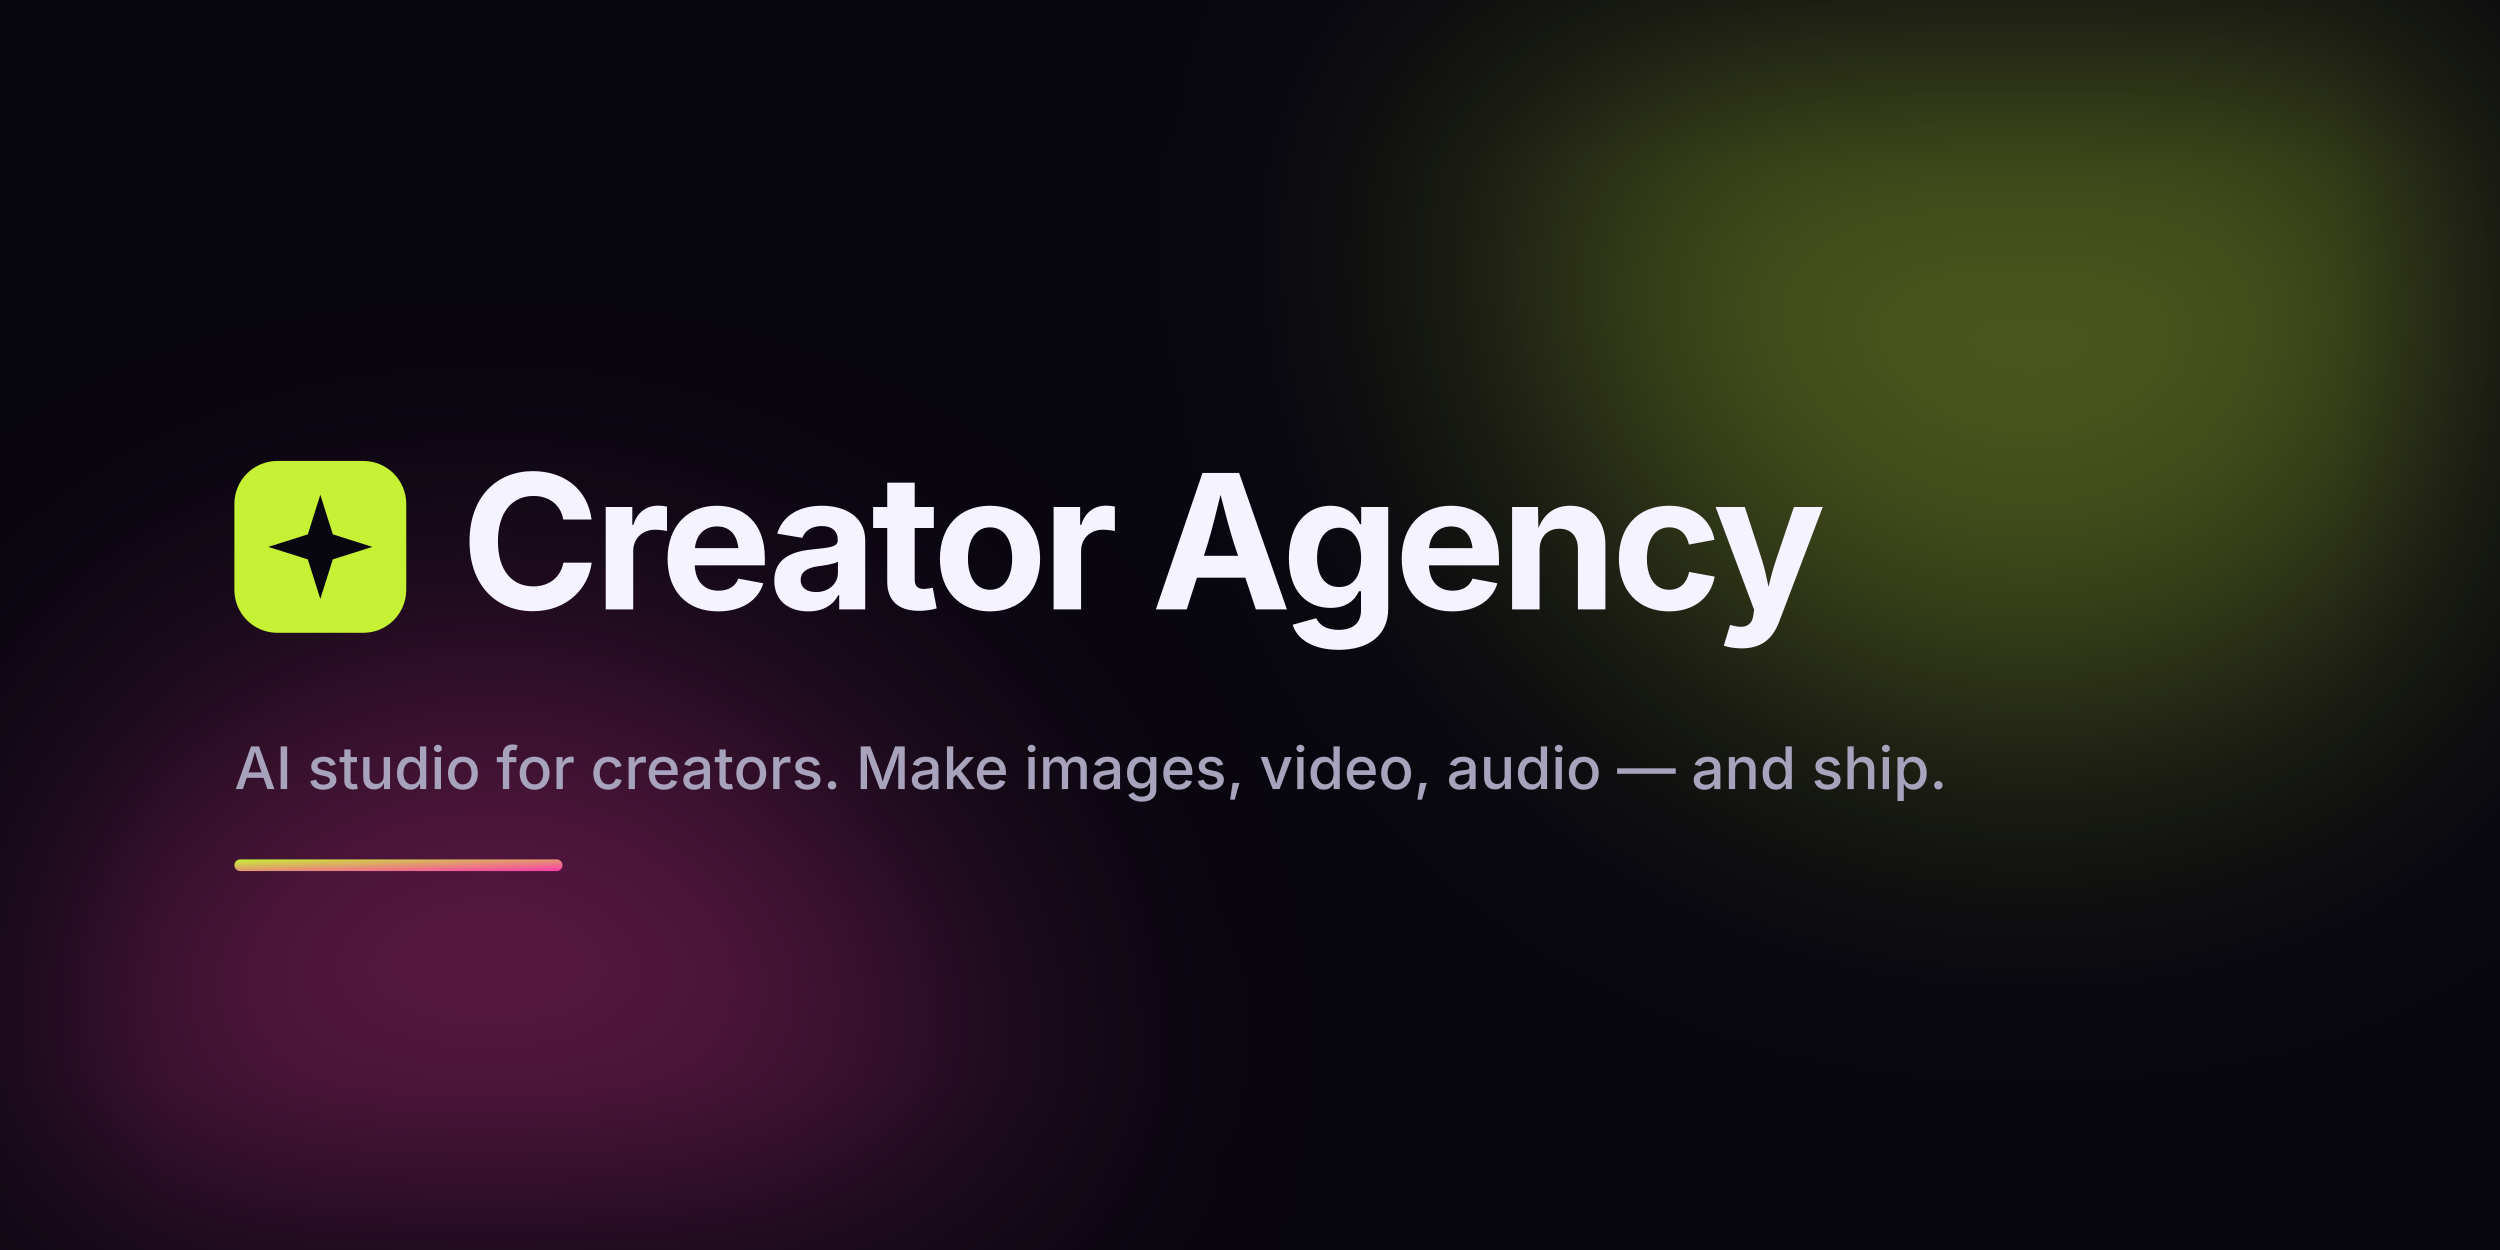
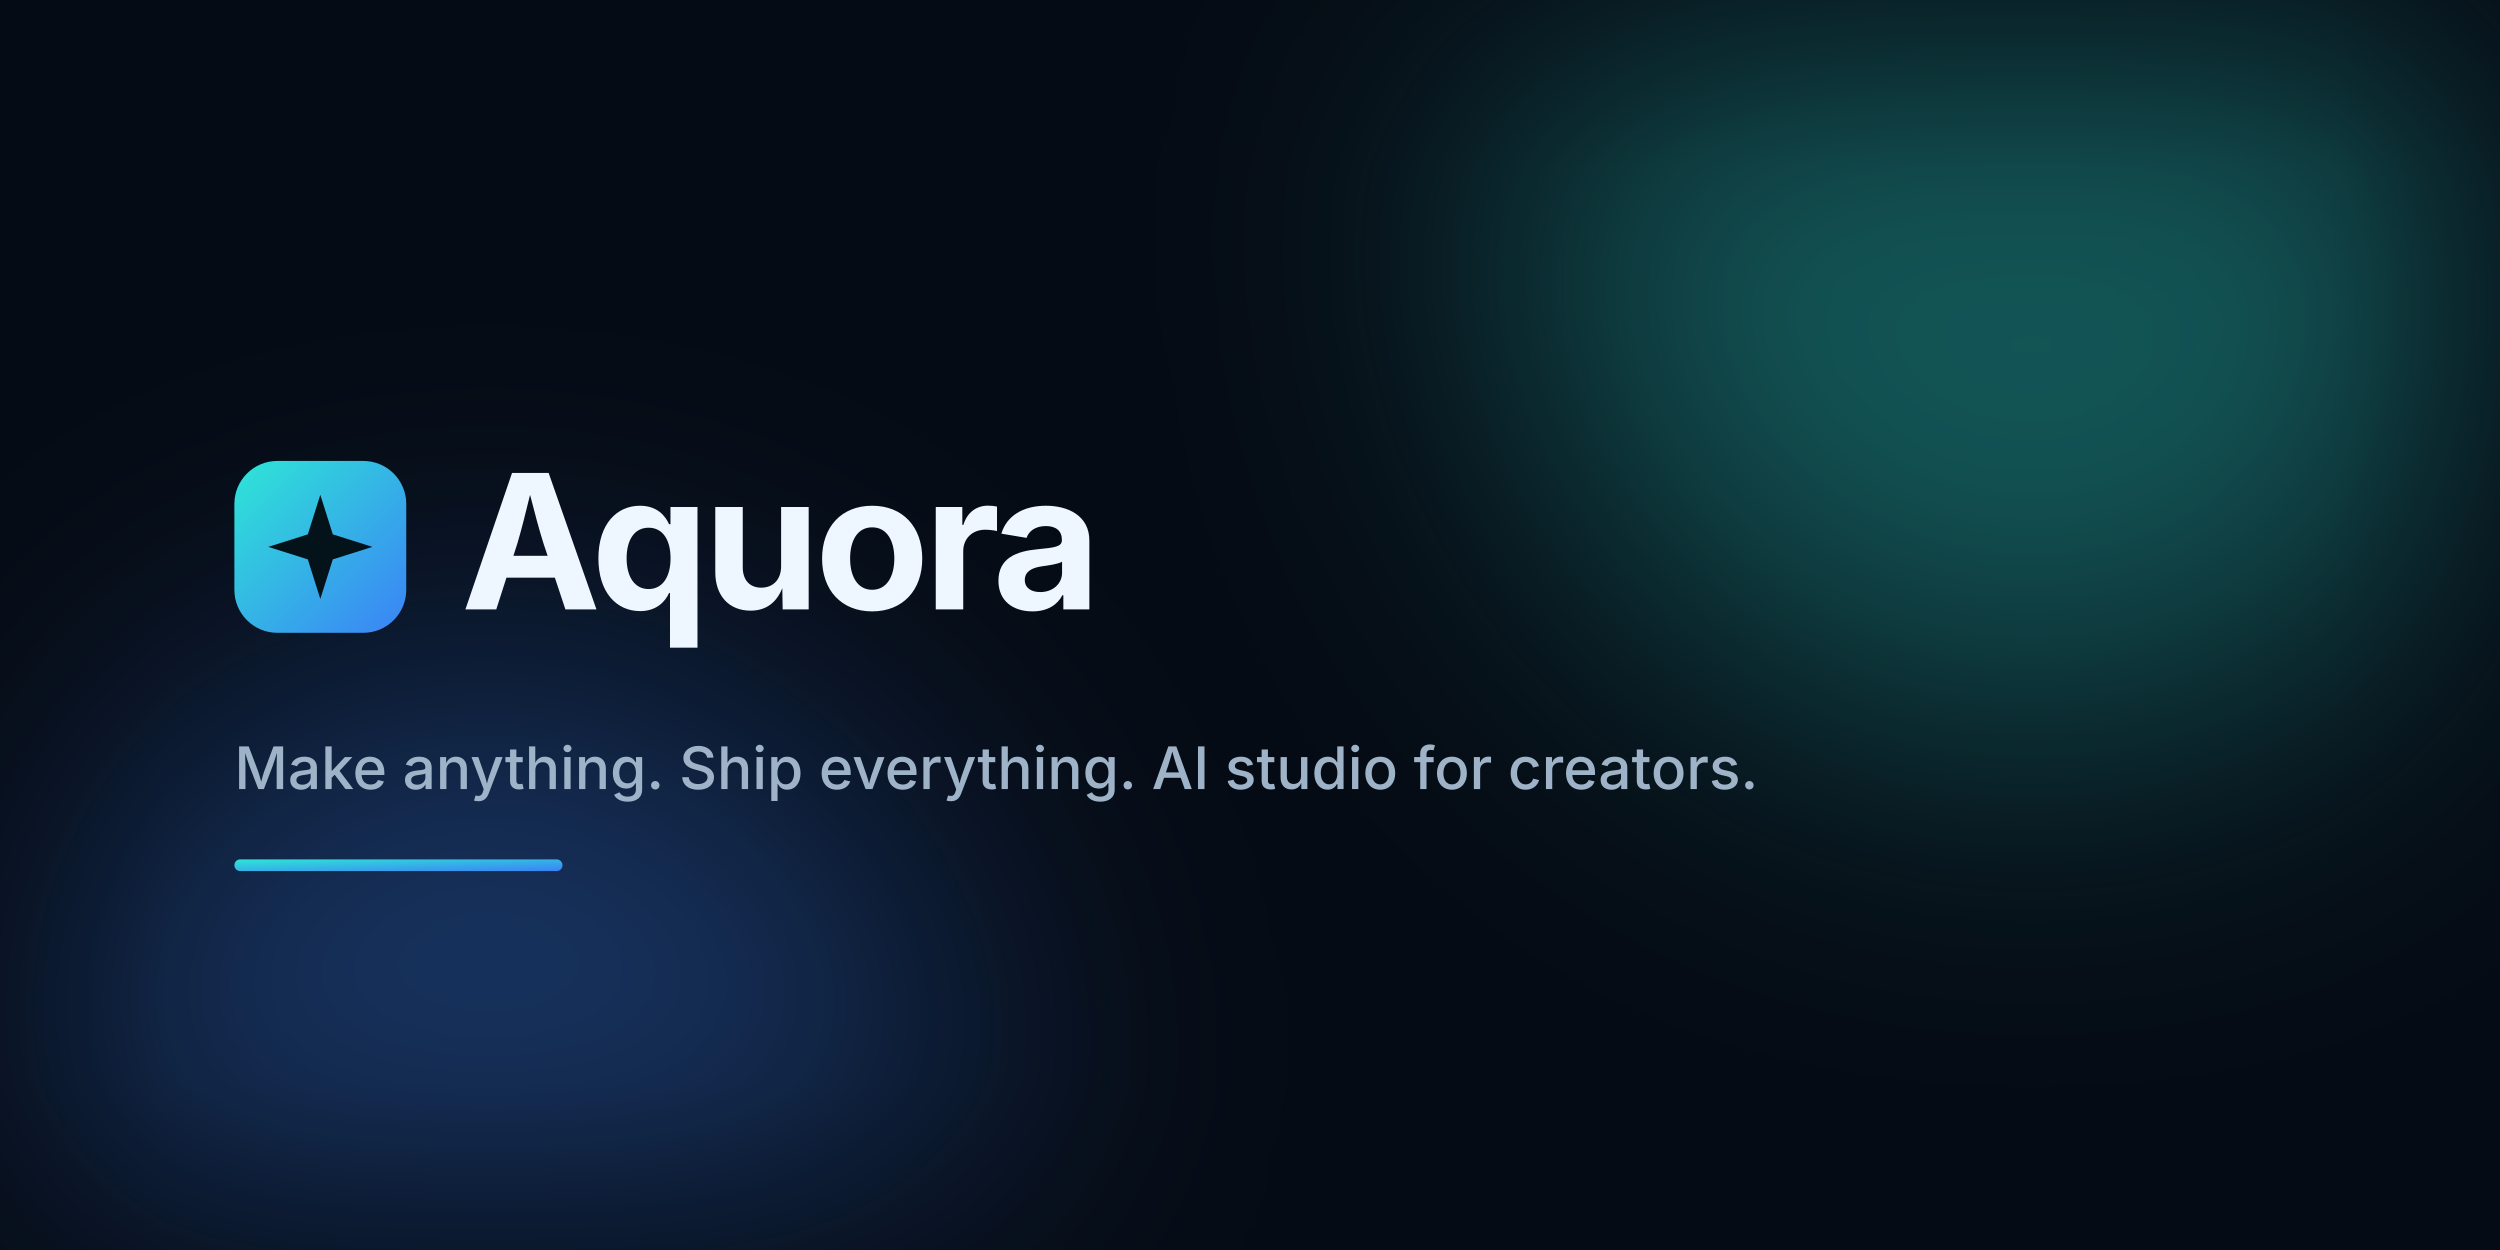
<svg xmlns="http://www.w3.org/2000/svg" width="1280" height="640" viewBox="0 0 1280 640" role="img" aria-labelledby="banner-title banner-desc">
  <defs>
    <filter id="soft-blur" x="-60%" y="-60%" width="220%" height="220%" color-interpolation-filters="sRGB">
      <feGaussianBlur stdDeviation="90" />
    </filter>
    <linearGradient id="brand-gradient" x1="0" y1="0" x2="1" y2="1">
-       <stop offset="0" stop-color="#c6f135" />
-       <stop offset="1" stop-color="#ff3cac" />
+       <stop offset="0" stop-color="#2ee6d6" />
+       <stop offset="1" stop-color="#3b82f6" />
    </linearGradient>
  </defs>
-   <rect width="1280" height="640" fill="#08060f" />
-   <circle cx="1040" cy="110" r="260" fill="#c6f135" opacity="0.35" filter="url(#soft-blur)" />
-   <circle cx="250" cy="580" r="240" fill="#ff3cac" opacity="0.35" filter="url(#soft-blur)" />
+   <rect width="1280" height="640" fill="#050b14" />
+   <circle cx="1040" cy="110" r="260" fill="#2ee6d6" opacity="0.35" filter="url(#soft-blur)" />
+   <circle cx="250" cy="580" r="240" fill="#3b82f6" opacity="0.35" filter="url(#soft-blur)" />
  <g transform="translate(120 236)">
-     <rect width="88" height="88" rx="22" fill="#c6f135" />
+     <rect width="88" height="88" rx="22" fill="url(#brand-gradient)" />
    <g transform="translate(12 12) scale(2.6667)">
-       <path d="M12 2l2.4 7.6L22 12l-7.6 2.4L12 22l-2.4-7.6L2 12l7.6-2.4z" fill="#08060f" />
+       <path d="M12 2l2.4 7.6L22 12l-7.6 2.4L12 22l-2.4-7.6L2 12l7.6-2.4z" fill="#04121a" />
    </g>
  </g>
-   <text x="236" y="312" font-family="'Space Grotesk', Inter, system-ui, sans-serif" font-weight="700" font-size="96" letter-spacing="-0.03em" fill="#f5f3ff">Creator Agency</text>
-   <text x="120" y="404" font-family="Inter, system-ui, sans-serif" font-weight="500" font-size="30" fill="#a8a3bd">AI studio for creators. Make images, video, audio — and ship.</text>
+   <text x="236" y="312" font-family="'Space Grotesk', Inter, system-ui, sans-serif" font-weight="700" font-size="96" letter-spacing="-0.03em" fill="#eef6ff">Aquora</text>
+   <text x="120" y="404" font-family="Inter, system-ui, sans-serif" font-weight="500" font-size="30" fill="#9fb3c8">Make anything. Ship everything. AI studio for creators.</text>
  <rect x="120" y="440" width="168" height="6" rx="3" fill="url(#brand-gradient)" />
</svg>
